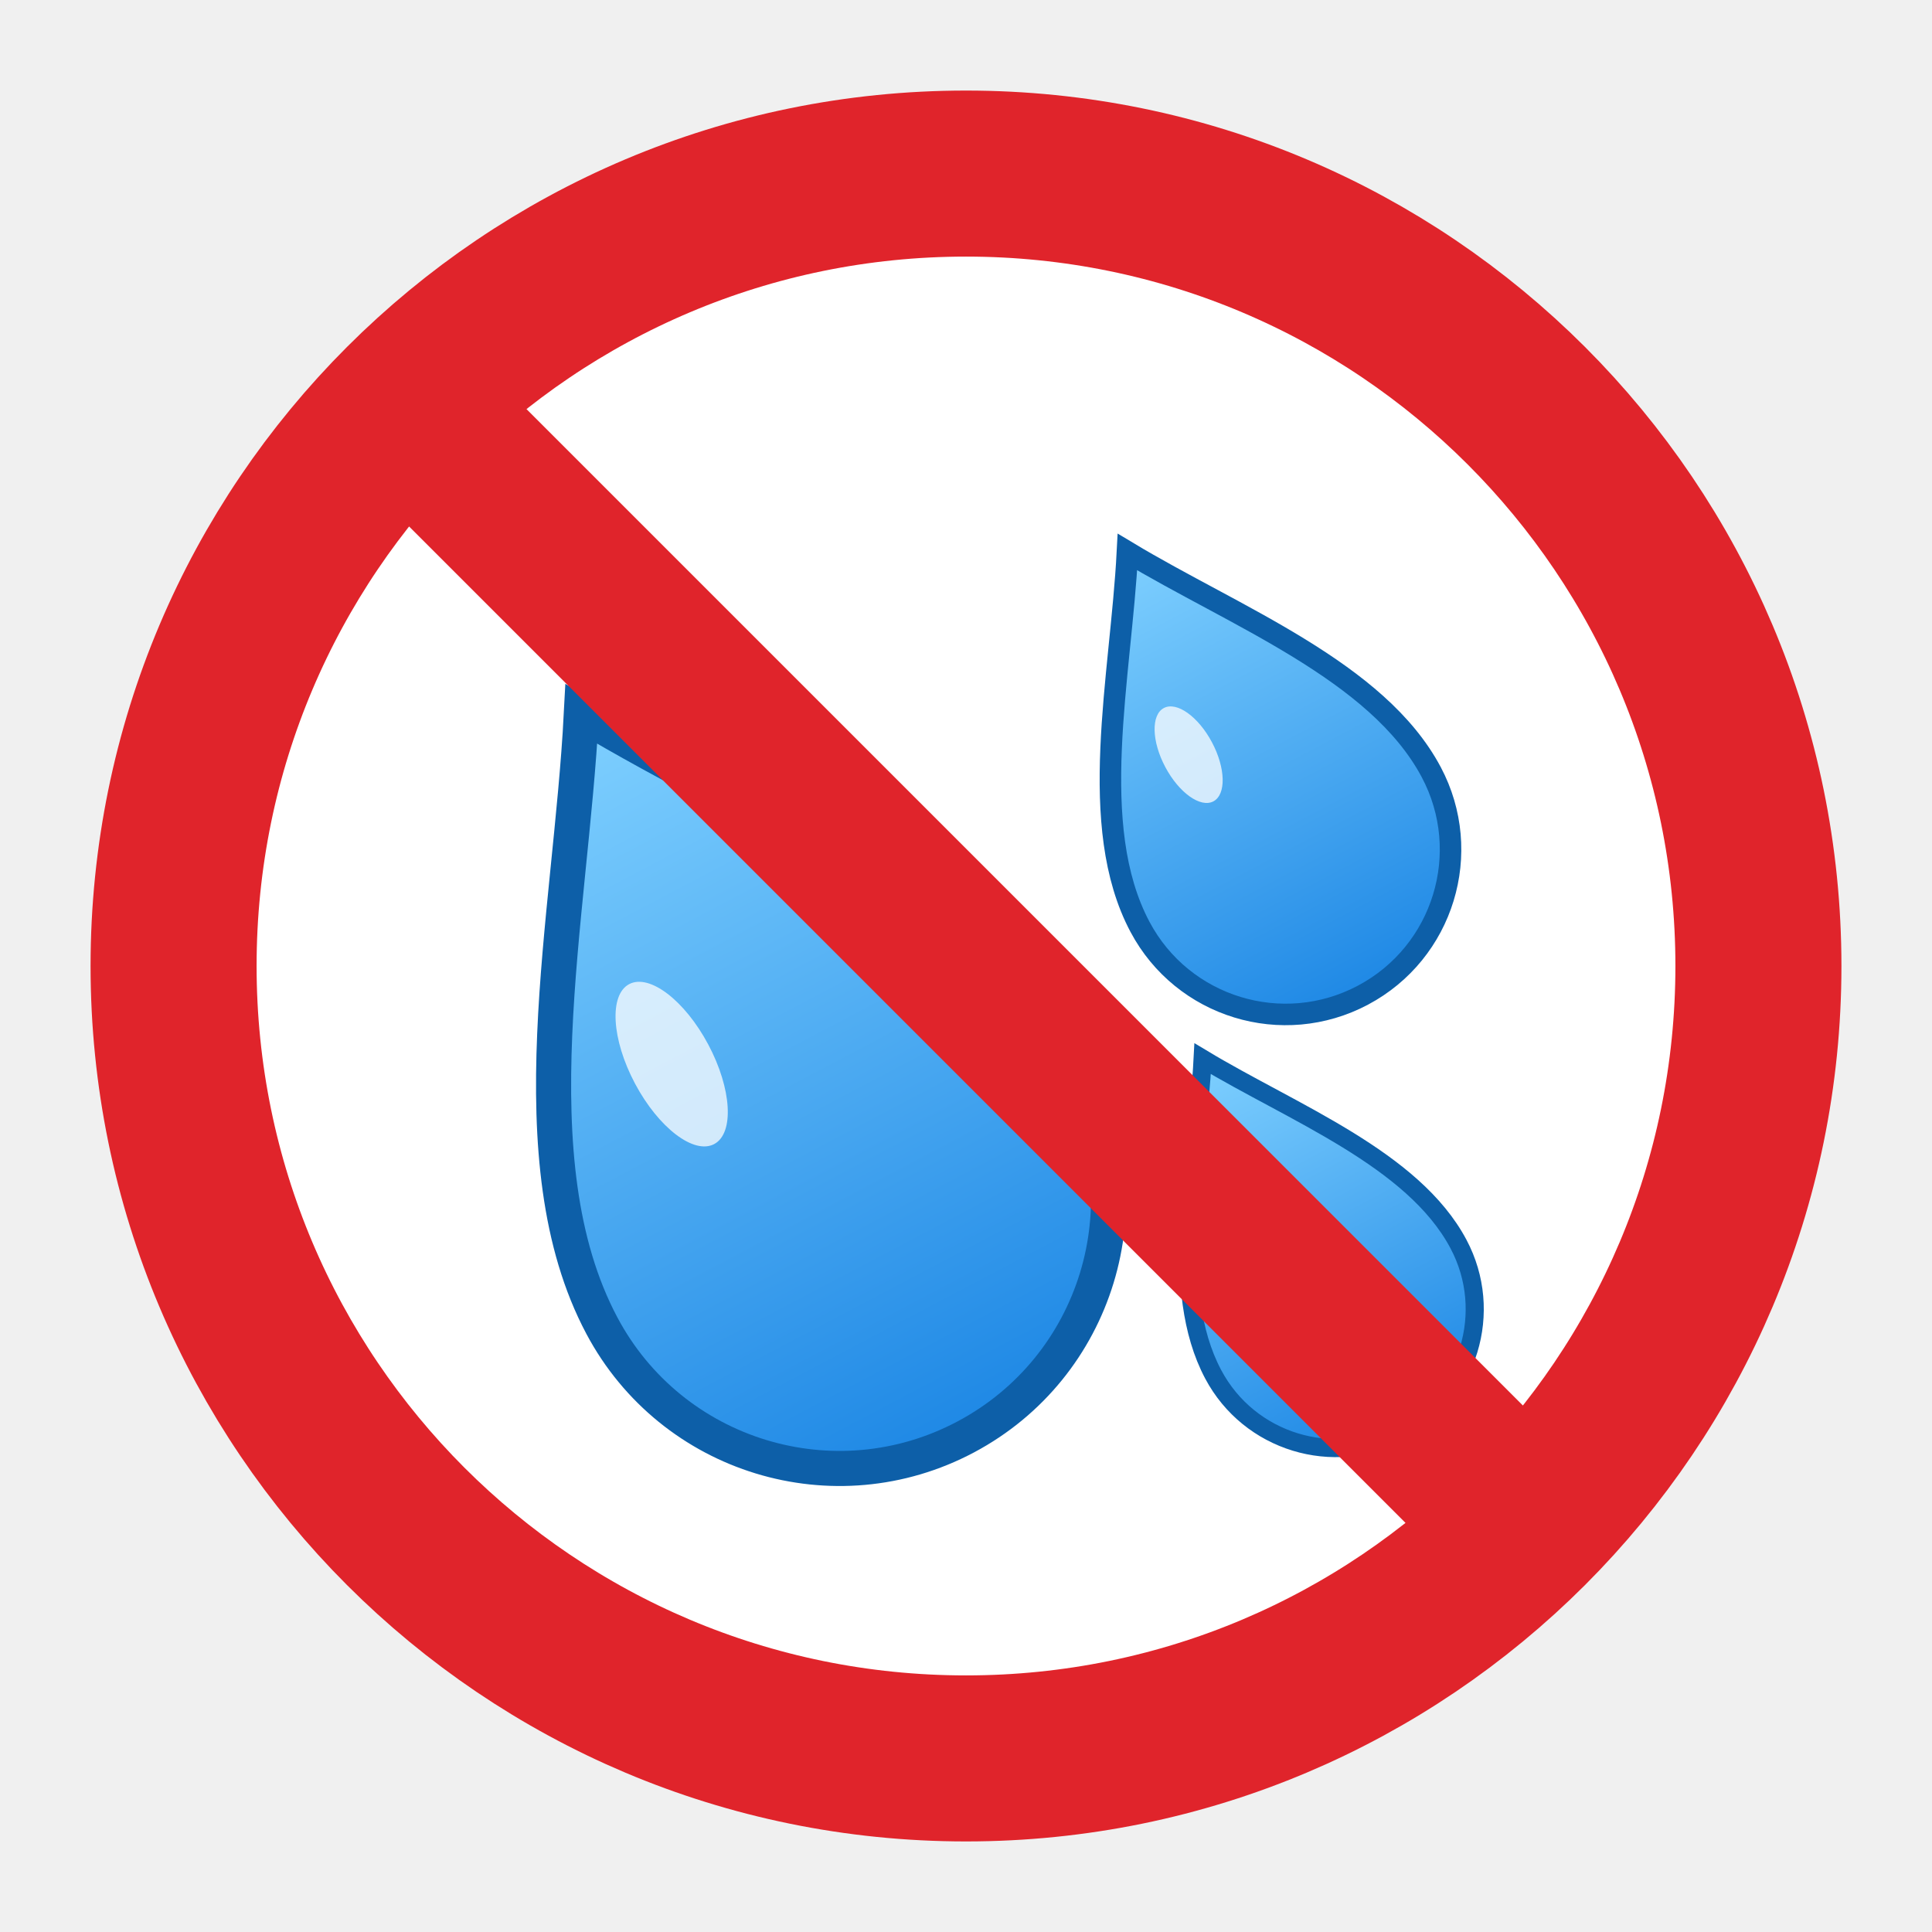
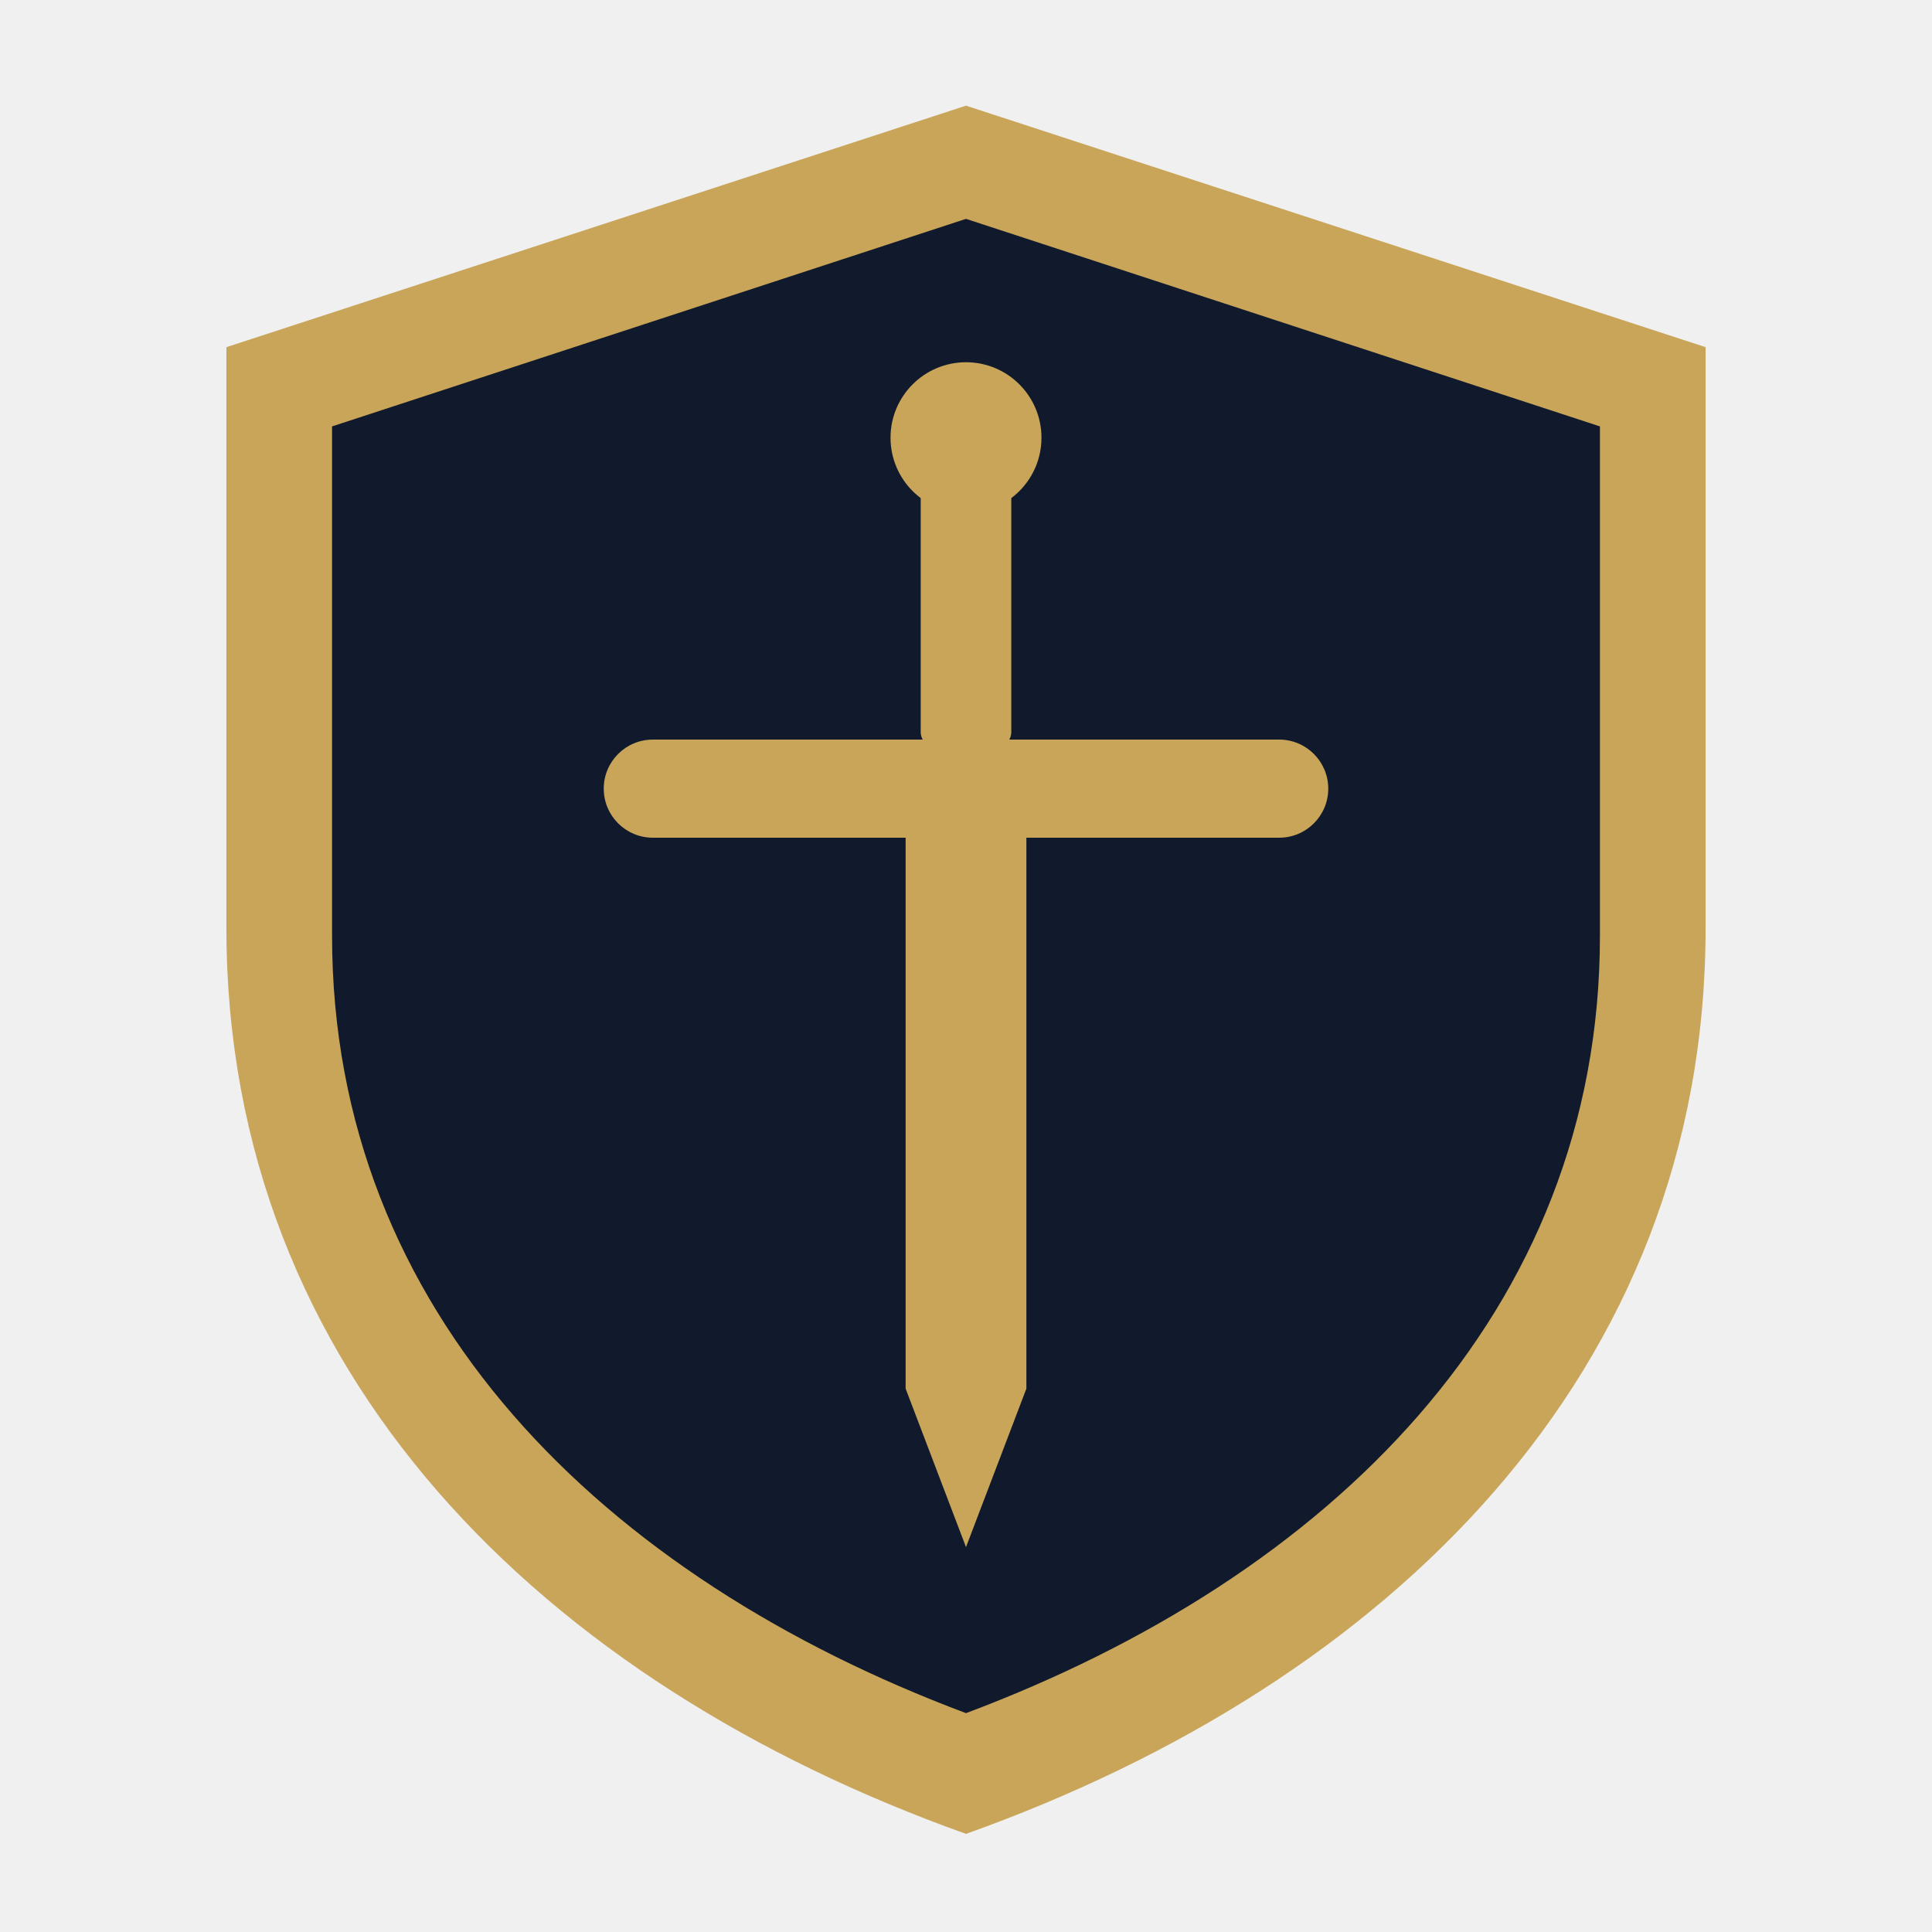
- <svg xmlns="http://www.w3.org/2000/svg" viewBox="0 0 512 512" role="img" aria-label="Stop Jerking Off logo: splash droplets with a no symbol">
-   <defs>
-     <path id="drop" d="M0,-70 C18,-40 46,-8 46,24 A46,46 0 0 1 -46,24 C-46,-8 -18,-40 0,-70 Z" />
-     <linearGradient id="water" x1="0" y1="0" x2="0" y2="1">
-       <stop offset="0" stop-color="#7fd0ff" />
-       <stop offset="1" stop-color="#1e88e5" />
-     </linearGradient>
-   </defs>
-   <circle cx="256" cy="256" r="226" fill="#ffffff" />
-   <g fill="url(#water)" stroke="#0d5fa8" stroke-width="6">
-     <use href="#drop" transform="translate(205 285) rotate(-28) scale(1.55)" />
-     <use href="#drop" transform="translate(330 205) rotate(-28) scale(0.95)" />
-     <use href="#drop" transform="translate(345 330) rotate(-28) scale(0.8)" />
+ <svg xmlns="http://www.w3.org/2000/svg" viewBox="0 0 512 512" role="img" aria-label="Stop Jerking Off logo: a shield holding a sword that points down like a cross">
+   <path d="M256 28 L452 92 V246 C452 364 368 446 256 486 C144 446 60 364 60 246 V92 Z" fill="#c9a55a" />
+   <path d="M256 58 L424 113 V248 C424 348 352 418 256 454 C160 418 88 348 88 248 V113 Z" fill="#111a2c" />
+   <g fill="#c9a55a">
+     <circle cx="256" cy="116" r="20" />
+     <rect x="244" y="128" width="24" height="70" rx="4" />
+     <rect x="160" y="196" width="192" height="26" rx="13" />
+     <path d="M240 222 H272 V368 L256 410 L240 368 Z" />
  </g>
-   <g fill="#ffffff" opacity="0.75">
-     <ellipse cx="178" cy="282" rx="11" ry="24" transform="rotate(-28 178 282)" />
-     <ellipse cx="315" cy="200" rx="7" ry="14" transform="rotate(-28 315 200)" />
-   </g>
-   <circle cx="256" cy="256" r="210" fill="none" stroke="#e0242b" stroke-width="44" />
-   <line x1="108" y1="108" x2="404" y2="404" stroke="#e0242b" stroke-width="44" stroke-linecap="butt" />
</svg>
